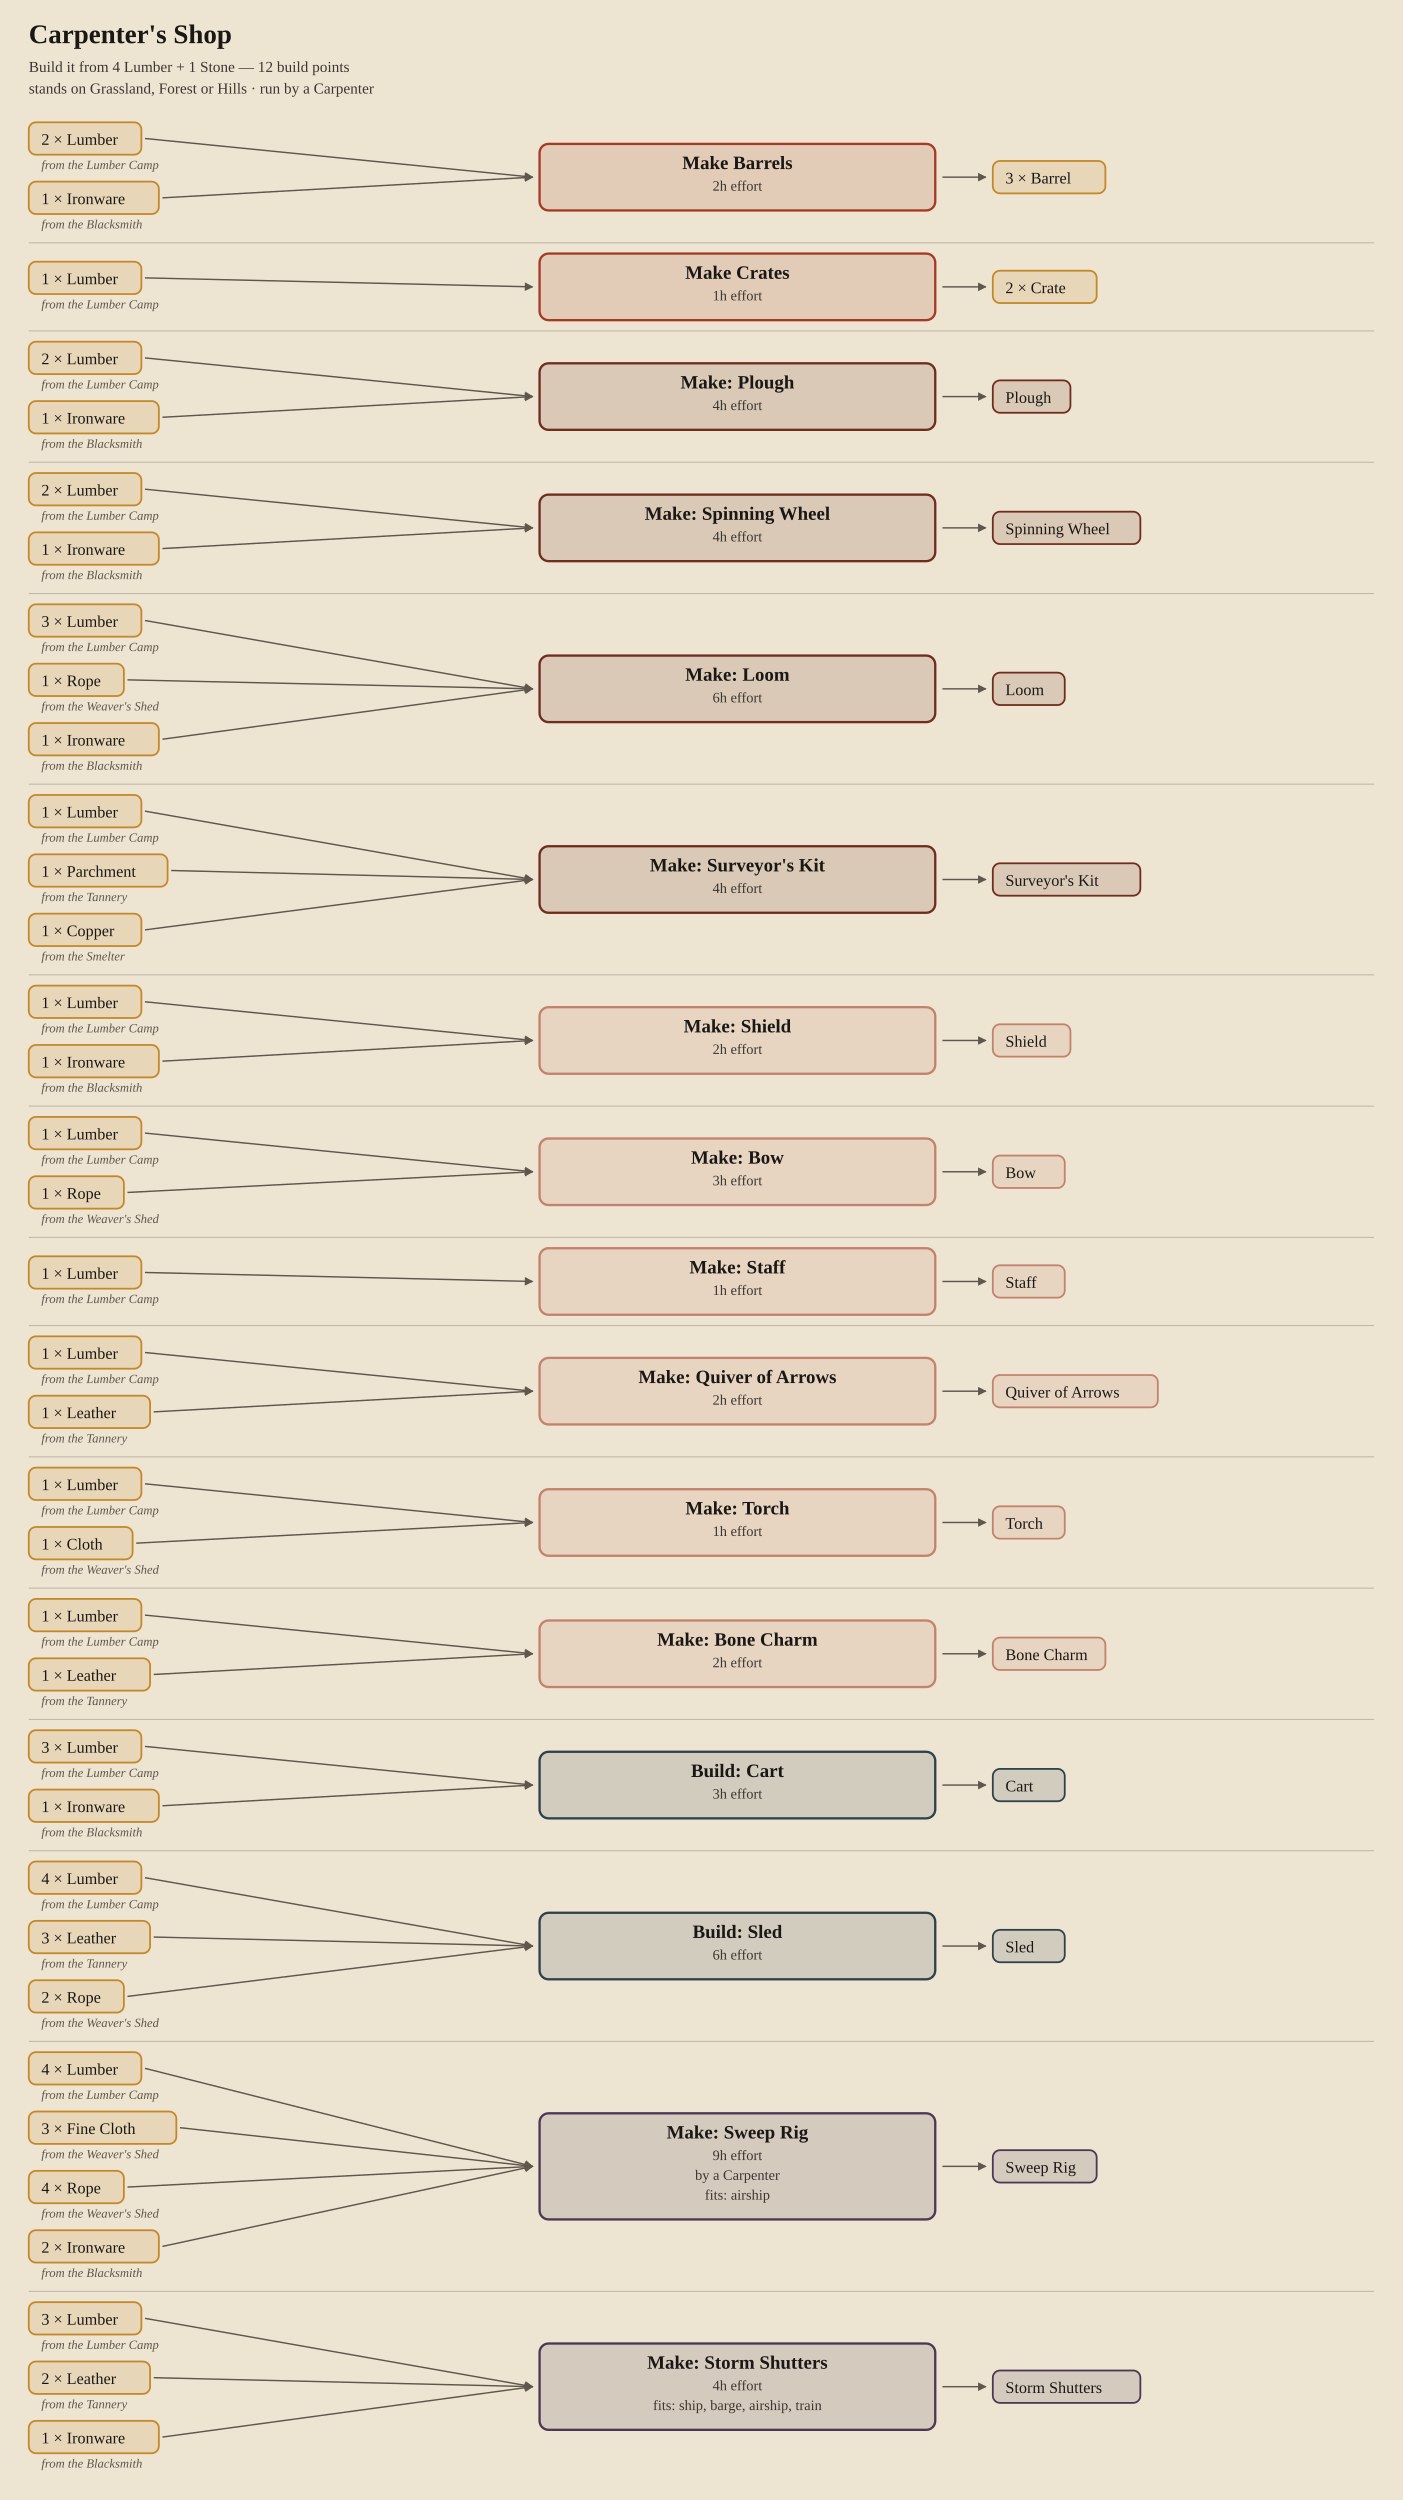
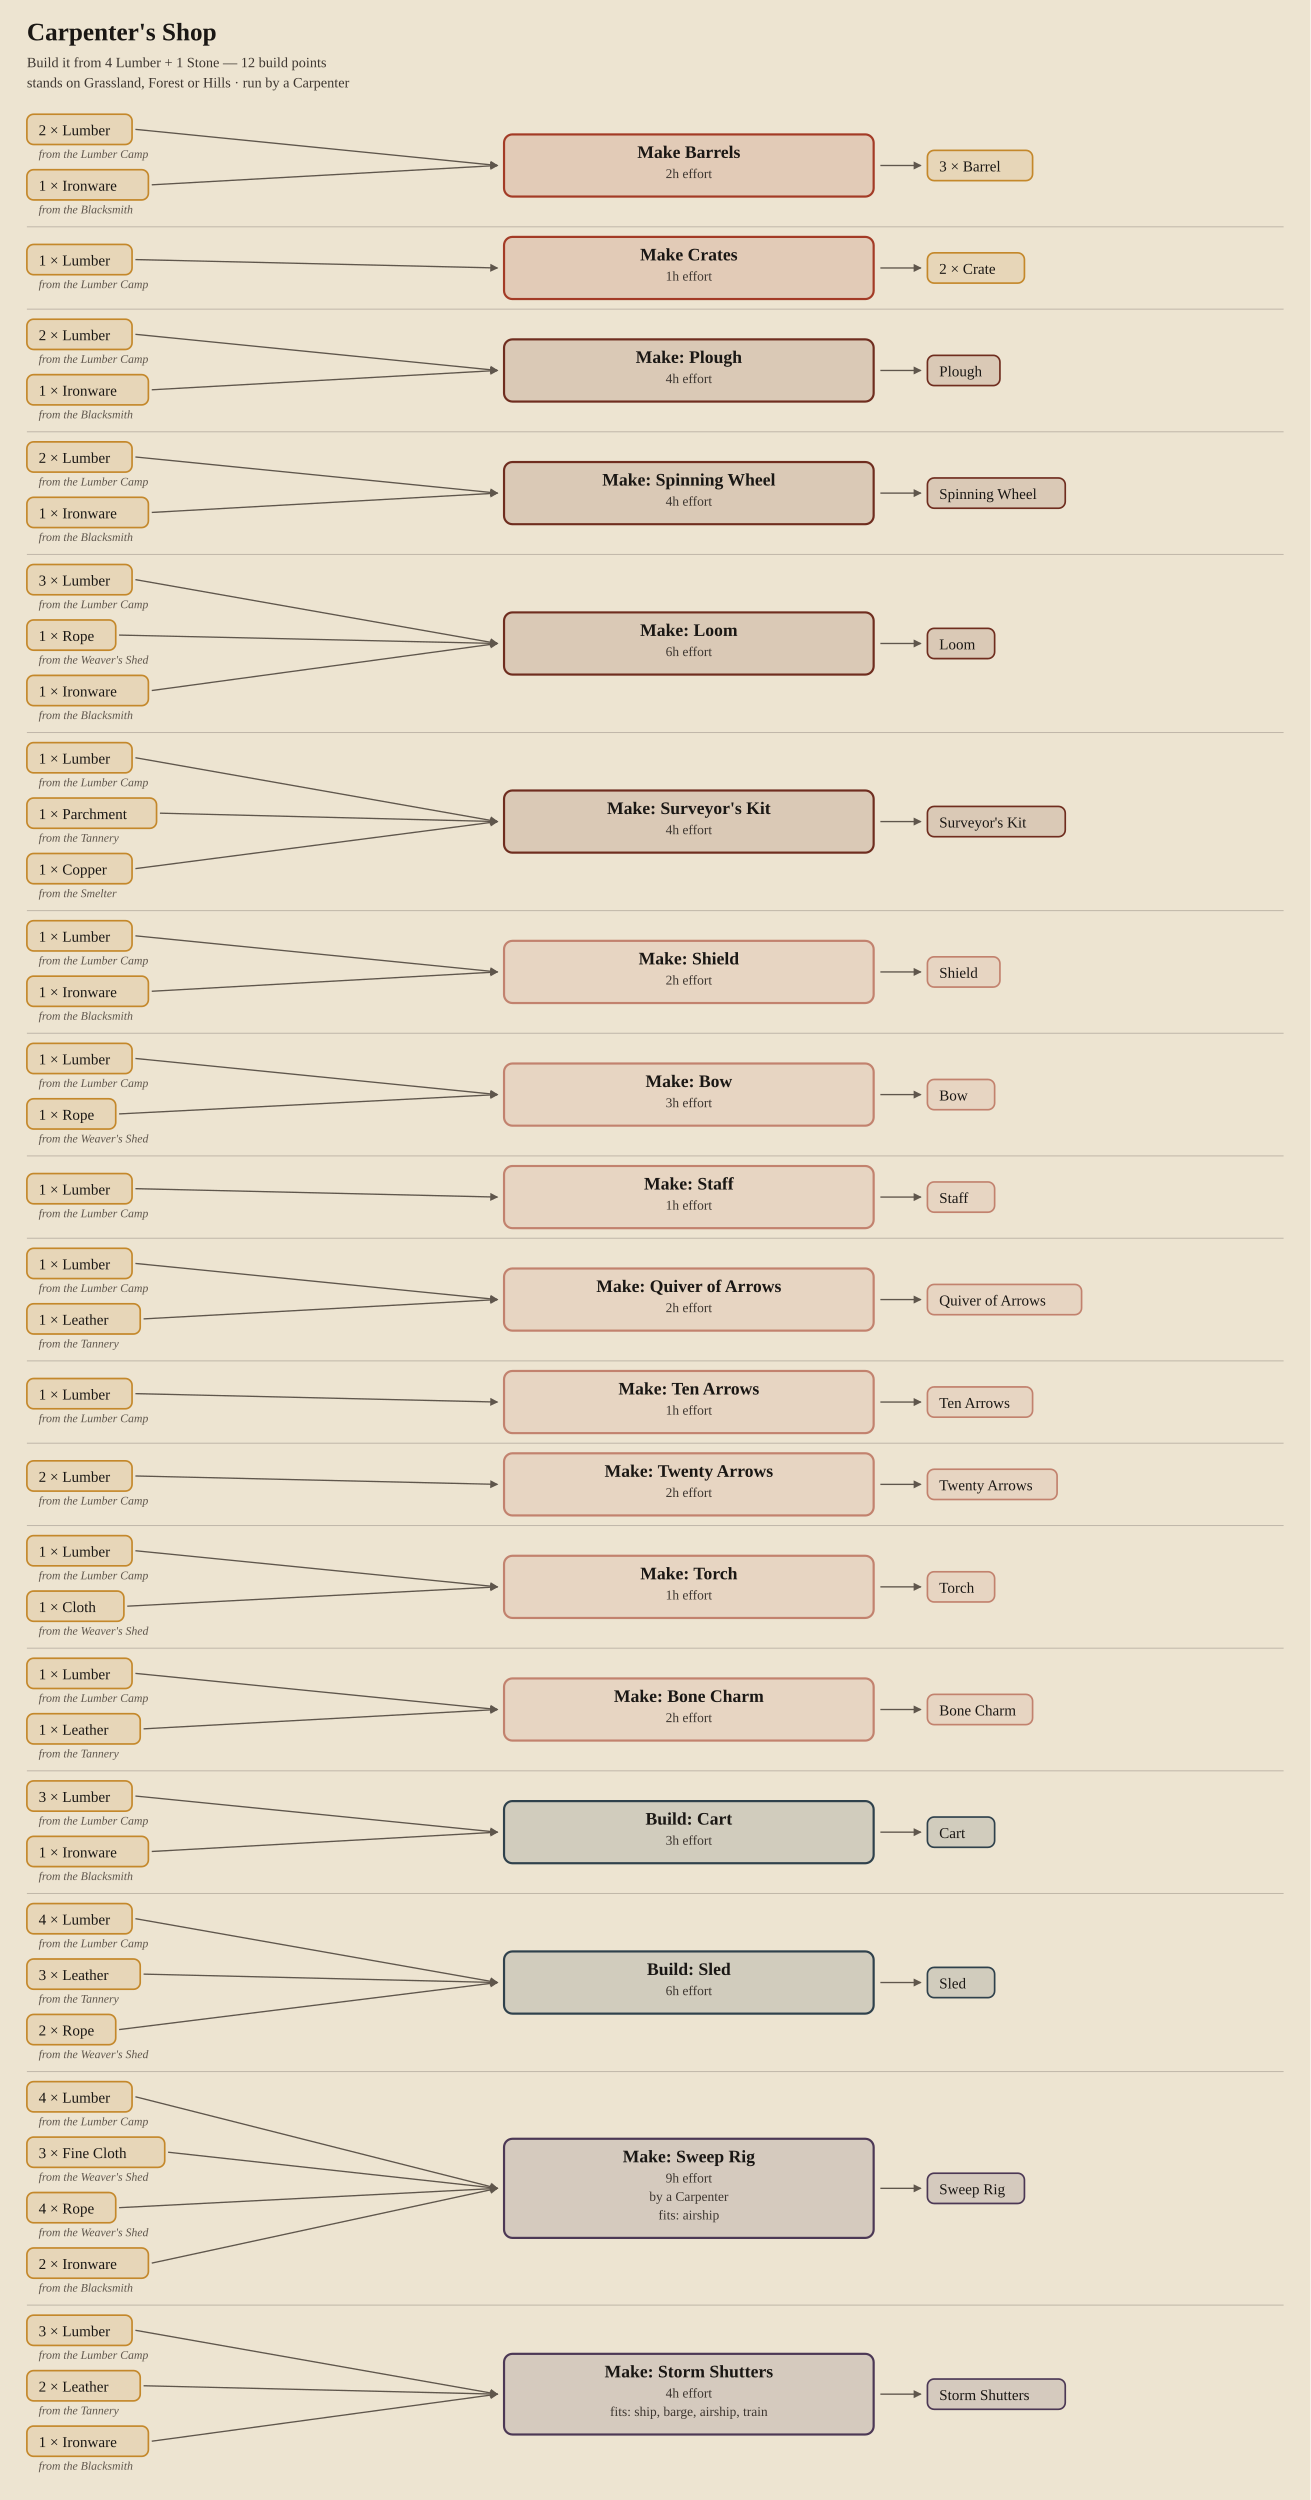
- <svg xmlns="http://www.w3.org/2000/svg" viewBox="0 0 780 1390" font-family="Georgia, 'Times New Roman', serif">
+ <svg xmlns="http://www.w3.org/2000/svg" viewBox="0 0 780 1488" font-family="Georgia, 'Times New Roman', serif">
  <defs>
    <marker id="f-arrow" viewBox="0 0 8 8" refX="7" refY="4" markerWidth="6" markerHeight="6" orient="auto">
      <path d="M0 0L8 4L0 8z" fill="#5F564C" />
    </marker>
  </defs>
-   <rect width="780" height="1390" fill="#EDE4D1" />
+   <rect width="780" height="1488" fill="#EDE4D1" />
  <text x="16" y="24" font-size="15" font-weight="bold" fill="#1A1714" class="f-token" data-kind="buildings" data-id="carpenter">Carpenter's Shop</text>
  <text x="16" y="40" font-size="8.5" fill="#3D3630">Build it from 4 Lumber + 1 Stone — 12 build points</text>
  <text x="16" y="52" font-size="8.5" fill="#3D3630">stands on Grassland, Forest or Hills · run by a Carpenter</text>
  <g class="f-token" data-kind="commodities" data-id="lumber">
    <rect x="16" y="68" width="62.6" height="18" rx="4" fill="#e7d6b8" stroke="#C4882B" stroke-width="1" />
    <text x="23" y="80.5" font-size="9" fill="#1A1714">2 × Lumber</text>
  </g>
  <text x="23" y="94" font-size="7" fill="#5F564C" font-style="italic">from the Lumber Camp</text>
  <line x1="80.6" y1="77" x2="296" y2="98.5" stroke="#5F564C" stroke-width="0.8" marker-end="url(#f-arrow)" />
  <g class="f-token" data-kind="commodities" data-id="ironware">
    <rect x="16" y="101" width="72.32" height="18" rx="4" fill="#e7d6b8" stroke="#C4882B" stroke-width="1" />
    <text x="23" y="113.5" font-size="9" fill="#1A1714">1 × Ironware</text>
  </g>
  <text x="23" y="127" font-size="7" fill="#5F564C" font-style="italic">from the Blacksmith</text>
  <line x1="90.32" y1="110" x2="296" y2="98.5" stroke="#5F564C" stroke-width="0.8" marker-end="url(#f-arrow)" />
  <g class="f-token" data-kind="recipes" data-id="make-barrel">
    <rect x="300" y="80" width="220" height="37" rx="5" fill="#e2cbb7" stroke="#A33B26" stroke-width="1.3" />
    <text x="410" y="94" text-anchor="middle" font-size="10.5" font-weight="bold" fill="#1A1714">Make Barrels</text>
    <text x="410" y="106" text-anchor="middle" font-size="8" fill="#3D3630">2h effort</text>
  </g>
  <line x1="524" y1="98.5" x2="548" y2="98.5" stroke="#5F564C" stroke-width="0.8" marker-end="url(#f-arrow)" />
  <g class="f-token" data-kind="commodities" data-id="barrel">
    <rect x="552" y="89.5" width="62.6" height="18" rx="4" fill="#e7d6b8" stroke="#C4882B" stroke-width="1" />
    <text x="559" y="102" font-size="9" fill="#1A1714">3 × Barrel</text>
  </g>
  <line x1="16" y1="135" x2="764" y2="135" stroke="#C0B7A9" stroke-width="0.6" />
  <g class="f-token" data-kind="commodities" data-id="lumber">
    <rect x="16" y="145.5" width="62.6" height="18" rx="4" fill="#e7d6b8" stroke="#C4882B" stroke-width="1" />
    <text x="23" y="158" font-size="9" fill="#1A1714">1 × Lumber</text>
  </g>
  <text x="23" y="171.5" font-size="7" fill="#5F564C" font-style="italic">from the Lumber Camp</text>
  <line x1="80.6" y1="154.5" x2="296" y2="159.5" stroke="#5F564C" stroke-width="0.8" marker-end="url(#f-arrow)" />
  <g class="f-token" data-kind="recipes" data-id="make-crate">
    <rect x="300" y="141" width="220" height="37" rx="5" fill="#e2cbb7" stroke="#A33B26" stroke-width="1.3" />
    <text x="410" y="155" text-anchor="middle" font-size="10.5" font-weight="bold" fill="#1A1714">Make Crates</text>
    <text x="410" y="167" text-anchor="middle" font-size="8" fill="#3D3630">1h effort</text>
  </g>
  <line x1="524" y1="159.5" x2="548" y2="159.5" stroke="#5F564C" stroke-width="0.8" marker-end="url(#f-arrow)" />
  <g class="f-token" data-kind="commodities" data-id="crate">
    <rect x="552" y="150.5" width="57.74" height="18" rx="4" fill="#e7d6b8" stroke="#C4882B" stroke-width="1" />
    <text x="559" y="163" font-size="9" fill="#1A1714">2 × Crate</text>
  </g>
  <line x1="16" y1="184" x2="764" y2="184" stroke="#C0B7A9" stroke-width="0.6" />
  <g class="f-token" data-kind="commodities" data-id="lumber">
    <rect x="16" y="190" width="62.6" height="18" rx="4" fill="#e7d6b8" stroke="#C4882B" stroke-width="1" />
    <text x="23" y="202.5" font-size="9" fill="#1A1714">2 × Lumber</text>
  </g>
  <text x="23" y="216" font-size="7" fill="#5F564C" font-style="italic">from the Lumber Camp</text>
  <line x1="80.6" y1="199" x2="296" y2="220.5" stroke="#5F564C" stroke-width="0.8" marker-end="url(#f-arrow)" />
  <g class="f-token" data-kind="commodities" data-id="ironware">
    <rect x="16" y="223" width="72.32" height="18" rx="4" fill="#e7d6b8" stroke="#C4882B" stroke-width="1" />
    <text x="23" y="235.5" font-size="9" fill="#1A1714">1 × Ironware</text>
  </g>
  <text x="23" y="249" font-size="7" fill="#5F564C" font-style="italic">from the Blacksmith</text>
  <line x1="90.32" y1="232" x2="296" y2="220.5" stroke="#5F564C" stroke-width="0.8" marker-end="url(#f-arrow)" />
  <g class="f-token" data-kind="tools" data-id="plough">
    <rect x="300" y="202" width="220" height="37" rx="5" fill="#dac9b6" stroke="#6f2d1f" stroke-width="1.3" />
    <text x="410" y="216" text-anchor="middle" font-size="10.5" font-weight="bold" fill="#1A1714">Make: Plough</text>
    <text x="410" y="228" text-anchor="middle" font-size="8" fill="#3D3630">4h effort</text>
  </g>
  <line x1="524" y1="220.5" x2="548" y2="220.5" stroke="#5F564C" stroke-width="0.8" marker-end="url(#f-arrow)" />
  <g class="f-token" data-kind="tools" data-id="plough">
    <rect x="552" y="211.5" width="43.16" height="18" rx="4" fill="#dac9b6" stroke="#6f2d1f" stroke-width="1" />
    <text x="559" y="224" font-size="9" fill="#1A1714">Plough</text>
  </g>
  <line x1="16" y1="257" x2="764" y2="257" stroke="#C0B7A9" stroke-width="0.6" />
  <g class="f-token" data-kind="commodities" data-id="lumber">
    <rect x="16" y="263" width="62.6" height="18" rx="4" fill="#e7d6b8" stroke="#C4882B" stroke-width="1" />
    <text x="23" y="275.5" font-size="9" fill="#1A1714">2 × Lumber</text>
  </g>
  <text x="23" y="289" font-size="7" fill="#5F564C" font-style="italic">from the Lumber Camp</text>
  <line x1="80.6" y1="272" x2="296" y2="293.5" stroke="#5F564C" stroke-width="0.8" marker-end="url(#f-arrow)" />
  <g class="f-token" data-kind="commodities" data-id="ironware">
    <rect x="16" y="296" width="72.32" height="18" rx="4" fill="#e7d6b8" stroke="#C4882B" stroke-width="1" />
    <text x="23" y="308.5" font-size="9" fill="#1A1714">1 × Ironware</text>
  </g>
  <text x="23" y="322" font-size="7" fill="#5F564C" font-style="italic">from the Blacksmith</text>
  <line x1="90.32" y1="305" x2="296" y2="293.5" stroke="#5F564C" stroke-width="0.8" marker-end="url(#f-arrow)" />
  <g class="f-token" data-kind="tools" data-id="spinning-wheel">
    <rect x="300" y="275" width="220" height="37" rx="5" fill="#dac9b6" stroke="#6f2d1f" stroke-width="1.3" />
    <text x="410" y="289" text-anchor="middle" font-size="10.5" font-weight="bold" fill="#1A1714">Make: Spinning Wheel</text>
    <text x="410" y="301" text-anchor="middle" font-size="8" fill="#3D3630">4h effort</text>
  </g>
  <line x1="524" y1="293.5" x2="548" y2="293.5" stroke="#5F564C" stroke-width="0.8" marker-end="url(#f-arrow)" />
  <g class="f-token" data-kind="tools" data-id="spinning-wheel">
    <rect x="552" y="284.5" width="82.04" height="18" rx="4" fill="#dac9b6" stroke="#6f2d1f" stroke-width="1" />
    <text x="559" y="297" font-size="9" fill="#1A1714">Spinning Wheel</text>
  </g>
  <line x1="16" y1="330" x2="764" y2="330" stroke="#C0B7A9" stroke-width="0.6" />
  <g class="f-token" data-kind="commodities" data-id="lumber">
    <rect x="16" y="336" width="62.6" height="18" rx="4" fill="#e7d6b8" stroke="#C4882B" stroke-width="1" />
    <text x="23" y="348.5" font-size="9" fill="#1A1714">3 × Lumber</text>
  </g>
  <text x="23" y="362" font-size="7" fill="#5F564C" font-style="italic">from the Lumber Camp</text>
  <line x1="80.6" y1="345" x2="296" y2="383" stroke="#5F564C" stroke-width="0.8" marker-end="url(#f-arrow)" />
  <g class="f-token" data-kind="commodities" data-id="rope">
    <rect x="16" y="369" width="52.88" height="18" rx="4" fill="#e7d6b8" stroke="#C4882B" stroke-width="1" />
    <text x="23" y="381.5" font-size="9" fill="#1A1714">1 × Rope</text>
  </g>
  <text x="23" y="395" font-size="7" fill="#5F564C" font-style="italic">from the Weaver's Shed</text>
  <line x1="70.88" y1="378" x2="296" y2="383" stroke="#5F564C" stroke-width="0.8" marker-end="url(#f-arrow)" />
  <g class="f-token" data-kind="commodities" data-id="ironware">
    <rect x="16" y="402" width="72.32" height="18" rx="4" fill="#e7d6b8" stroke="#C4882B" stroke-width="1" />
    <text x="23" y="414.5" font-size="9" fill="#1A1714">1 × Ironware</text>
  </g>
  <text x="23" y="428" font-size="7" fill="#5F564C" font-style="italic">from the Blacksmith</text>
  <line x1="90.32" y1="411" x2="296" y2="383" stroke="#5F564C" stroke-width="0.8" marker-end="url(#f-arrow)" />
  <g class="f-token" data-kind="tools" data-id="loom">
    <rect x="300" y="364.5" width="220" height="37" rx="5" fill="#dac9b6" stroke="#6f2d1f" stroke-width="1.3" />
    <text x="410" y="378.5" text-anchor="middle" font-size="10.5" font-weight="bold" fill="#1A1714">Make: Loom</text>
    <text x="410" y="390.5" text-anchor="middle" font-size="8" fill="#3D3630">6h effort</text>
  </g>
  <line x1="524" y1="383" x2="548" y2="383" stroke="#5F564C" stroke-width="0.8" marker-end="url(#f-arrow)" />
  <g class="f-token" data-kind="tools" data-id="loom">
    <rect x="552" y="374" width="40" height="18" rx="4" fill="#dac9b6" stroke="#6f2d1f" stroke-width="1" />
    <text x="559" y="386.5" font-size="9" fill="#1A1714">Loom</text>
  </g>
  <line x1="16" y1="436" x2="764" y2="436" stroke="#C0B7A9" stroke-width="0.6" />
  <g class="f-token" data-kind="commodities" data-id="lumber">
    <rect x="16" y="442" width="62.6" height="18" rx="4" fill="#e7d6b8" stroke="#C4882B" stroke-width="1" />
    <text x="23" y="454.5" font-size="9" fill="#1A1714">1 × Lumber</text>
  </g>
  <text x="23" y="468" font-size="7" fill="#5F564C" font-style="italic">from the Lumber Camp</text>
  <line x1="80.6" y1="451" x2="296" y2="489" stroke="#5F564C" stroke-width="0.8" marker-end="url(#f-arrow)" />
  <g class="f-token" data-kind="commodities" data-id="parchment">
    <rect x="16" y="475" width="77.18" height="18" rx="4" fill="#e7d6b8" stroke="#C4882B" stroke-width="1" />
    <text x="23" y="487.5" font-size="9" fill="#1A1714">1 × Parchment</text>
  </g>
  <text x="23" y="501" font-size="7" fill="#5F564C" font-style="italic">from the Tannery</text>
  <line x1="95.18" y1="484" x2="296" y2="489" stroke="#5F564C" stroke-width="0.8" marker-end="url(#f-arrow)" />
  <g class="f-token" data-kind="commodities" data-id="copper">
    <rect x="16" y="508" width="62.6" height="18" rx="4" fill="#e7d6b8" stroke="#C4882B" stroke-width="1" />
    <text x="23" y="520.5" font-size="9" fill="#1A1714">1 × Copper</text>
  </g>
  <text x="23" y="534" font-size="7" fill="#5F564C" font-style="italic">from the Smelter</text>
  <line x1="80.6" y1="517" x2="296" y2="489" stroke="#5F564C" stroke-width="0.8" marker-end="url(#f-arrow)" />
  <g class="f-token" data-kind="tools" data-id="surveyors-kit">
    <rect x="300" y="470.5" width="220" height="37" rx="5" fill="#dac9b6" stroke="#6f2d1f" stroke-width="1.3" />
    <text x="410" y="484.5" text-anchor="middle" font-size="10.5" font-weight="bold" fill="#1A1714">Make: Surveyor's Kit</text>
    <text x="410" y="496.5" text-anchor="middle" font-size="8" fill="#3D3630">4h effort</text>
  </g>
  <line x1="524" y1="489" x2="548" y2="489" stroke="#5F564C" stroke-width="0.8" marker-end="url(#f-arrow)" />
  <g class="f-token" data-kind="tools" data-id="surveyors-kit">
    <rect x="552" y="480" width="82.04" height="18" rx="4" fill="#dac9b6" stroke="#6f2d1f" stroke-width="1" />
    <text x="559" y="492.5" font-size="9" fill="#1A1714">Surveyor's Kit</text>
  </g>
  <line x1="16" y1="542" x2="764" y2="542" stroke="#C0B7A9" stroke-width="0.6" />
  <g class="f-token" data-kind="commodities" data-id="lumber">
    <rect x="16" y="548" width="62.6" height="18" rx="4" fill="#e7d6b8" stroke="#C4882B" stroke-width="1" />
    <text x="23" y="560.5" font-size="9" fill="#1A1714">1 × Lumber</text>
  </g>
  <text x="23" y="574" font-size="7" fill="#5F564C" font-style="italic">from the Lumber Camp</text>
  <line x1="80.6" y1="557" x2="296" y2="578.5" stroke="#5F564C" stroke-width="0.8" marker-end="url(#f-arrow)" />
  <g class="f-token" data-kind="commodities" data-id="ironware">
    <rect x="16" y="581" width="72.32" height="18" rx="4" fill="#e7d6b8" stroke="#C4882B" stroke-width="1" />
    <text x="23" y="593.5" font-size="9" fill="#1A1714">1 × Ironware</text>
  </g>
  <text x="23" y="607" font-size="7" fill="#5F564C" font-style="italic">from the Blacksmith</text>
  <line x1="90.32" y1="590" x2="296" y2="578.5" stroke="#5F564C" stroke-width="0.8" marker-end="url(#f-arrow)" />
  <g class="f-token" data-kind="items" data-id="shield">
    <rect x="300" y="560" width="220" height="37" rx="5" fill="#e7d5c2" stroke="#c2826e" stroke-width="1.3" />
    <text x="410" y="574" text-anchor="middle" font-size="10.5" font-weight="bold" fill="#1A1714">Make: Shield</text>
    <text x="410" y="586" text-anchor="middle" font-size="8" fill="#3D3630">2h effort</text>
  </g>
  <line x1="524" y1="578.5" x2="548" y2="578.5" stroke="#5F564C" stroke-width="0.8" marker-end="url(#f-arrow)" />
  <g class="f-token" data-kind="items" data-id="shield">
    <rect x="552" y="569.5" width="43.16" height="18" rx="4" fill="#e7d5c2" stroke="#c2826e" stroke-width="1" />
    <text x="559" y="582" font-size="9" fill="#1A1714">Shield</text>
  </g>
  <line x1="16" y1="615" x2="764" y2="615" stroke="#C0B7A9" stroke-width="0.6" />
  <g class="f-token" data-kind="commodities" data-id="lumber">
    <rect x="16" y="621" width="62.6" height="18" rx="4" fill="#e7d6b8" stroke="#C4882B" stroke-width="1" />
    <text x="23" y="633.5" font-size="9" fill="#1A1714">1 × Lumber</text>
  </g>
  <text x="23" y="647" font-size="7" fill="#5F564C" font-style="italic">from the Lumber Camp</text>
  <line x1="80.6" y1="630" x2="296" y2="651.5" stroke="#5F564C" stroke-width="0.8" marker-end="url(#f-arrow)" />
  <g class="f-token" data-kind="commodities" data-id="rope">
    <rect x="16" y="654" width="52.88" height="18" rx="4" fill="#e7d6b8" stroke="#C4882B" stroke-width="1" />
    <text x="23" y="666.5" font-size="9" fill="#1A1714">1 × Rope</text>
  </g>
  <text x="23" y="680" font-size="7" fill="#5F564C" font-style="italic">from the Weaver's Shed</text>
  <line x1="70.88" y1="663" x2="296" y2="651.5" stroke="#5F564C" stroke-width="0.8" marker-end="url(#f-arrow)" />
  <g class="f-token" data-kind="items" data-id="bow">
    <rect x="300" y="633" width="220" height="37" rx="5" fill="#e7d5c2" stroke="#c2826e" stroke-width="1.3" />
    <text x="410" y="647" text-anchor="middle" font-size="10.5" font-weight="bold" fill="#1A1714">Make: Bow</text>
    <text x="410" y="659" text-anchor="middle" font-size="8" fill="#3D3630">3h effort</text>
  </g>
  <line x1="524" y1="651.5" x2="548" y2="651.5" stroke="#5F564C" stroke-width="0.8" marker-end="url(#f-arrow)" />
  <g class="f-token" data-kind="items" data-id="bow">
    <rect x="552" y="642.5" width="40" height="18" rx="4" fill="#e7d5c2" stroke="#c2826e" stroke-width="1" />
    <text x="559" y="655" font-size="9" fill="#1A1714">Bow</text>
  </g>
  <line x1="16" y1="688" x2="764" y2="688" stroke="#C0B7A9" stroke-width="0.6" />
  <g class="f-token" data-kind="commodities" data-id="lumber">
    <rect x="16" y="698.5" width="62.6" height="18" rx="4" fill="#e7d6b8" stroke="#C4882B" stroke-width="1" />
    <text x="23" y="711" font-size="9" fill="#1A1714">1 × Lumber</text>
  </g>
  <text x="23" y="724.5" font-size="7" fill="#5F564C" font-style="italic">from the Lumber Camp</text>
  <line x1="80.6" y1="707.5" x2="296" y2="712.5" stroke="#5F564C" stroke-width="0.8" marker-end="url(#f-arrow)" />
  <g class="f-token" data-kind="items" data-id="staff">
    <rect x="300" y="694" width="220" height="37" rx="5" fill="#e7d5c2" stroke="#c2826e" stroke-width="1.3" />
    <text x="410" y="708" text-anchor="middle" font-size="10.5" font-weight="bold" fill="#1A1714">Make: Staff</text>
    <text x="410" y="720" text-anchor="middle" font-size="8" fill="#3D3630">1h effort</text>
  </g>
  <line x1="524" y1="712.5" x2="548" y2="712.5" stroke="#5F564C" stroke-width="0.8" marker-end="url(#f-arrow)" />
  <g class="f-token" data-kind="items" data-id="staff">
    <rect x="552" y="703.5" width="40" height="18" rx="4" fill="#e7d5c2" stroke="#c2826e" stroke-width="1" />
    <text x="559" y="716" font-size="9" fill="#1A1714">Staff</text>
  </g>
  <line x1="16" y1="737" x2="764" y2="737" stroke="#C0B7A9" stroke-width="0.6" />
  <g class="f-token" data-kind="commodities" data-id="lumber">
    <rect x="16" y="743" width="62.6" height="18" rx="4" fill="#e7d6b8" stroke="#C4882B" stroke-width="1" />
    <text x="23" y="755.5" font-size="9" fill="#1A1714">1 × Lumber</text>
  </g>
  <text x="23" y="769" font-size="7" fill="#5F564C" font-style="italic">from the Lumber Camp</text>
  <line x1="80.6" y1="752" x2="296" y2="773.5" stroke="#5F564C" stroke-width="0.8" marker-end="url(#f-arrow)" />
  <g class="f-token" data-kind="commodities" data-id="leather">
    <rect x="16" y="776" width="67.46" height="18" rx="4" fill="#e7d6b8" stroke="#C4882B" stroke-width="1" />
    <text x="23" y="788.5" font-size="9" fill="#1A1714">1 × Leather</text>
  </g>
  <text x="23" y="802" font-size="7" fill="#5F564C" font-style="italic">from the Tannery</text>
  <line x1="85.46" y1="785" x2="296" y2="773.5" stroke="#5F564C" stroke-width="0.8" marker-end="url(#f-arrow)" />
  <g class="f-token" data-kind="items" data-id="quiver">
    <rect x="300" y="755" width="220" height="37" rx="5" fill="#e7d5c2" stroke="#c2826e" stroke-width="1.3" />
    <text x="410" y="769" text-anchor="middle" font-size="10.5" font-weight="bold" fill="#1A1714">Make: Quiver of Arrows</text>
    <text x="410" y="781" text-anchor="middle" font-size="8" fill="#3D3630">2h effort</text>
  </g>
  <line x1="524" y1="773.5" x2="548" y2="773.5" stroke="#5F564C" stroke-width="0.8" marker-end="url(#f-arrow)" />
  <g class="f-token" data-kind="items" data-id="quiver">
    <rect x="552" y="764.5" width="91.76" height="18" rx="4" fill="#e7d5c2" stroke="#c2826e" stroke-width="1" />
    <text x="559" y="777" font-size="9" fill="#1A1714">Quiver of Arrows</text>
  </g>
  <line x1="16" y1="810" x2="764" y2="810" stroke="#C0B7A9" stroke-width="0.6" />
  <g class="f-token" data-kind="commodities" data-id="lumber">
-     <rect x="16" y="816" width="62.6" height="18" rx="4" fill="#e7d6b8" stroke="#C4882B" stroke-width="1" />
-     <text x="23" y="828.5" font-size="9" fill="#1A1714">1 × Lumber</text>
-   </g>
-   <text x="23" y="842" font-size="7" fill="#5F564C" font-style="italic">from the Lumber Camp</text>
-   <line x1="80.6" y1="825" x2="296" y2="846.5" stroke="#5F564C" stroke-width="0.8" marker-end="url(#f-arrow)" />
+     <rect x="16" y="820.5" width="62.6" height="18" rx="4" fill="#e7d6b8" stroke="#C4882B" stroke-width="1" />
+     <text x="23" y="833" font-size="9" fill="#1A1714">1 × Lumber</text>
+   </g>
+   <text x="23" y="846.5" font-size="7" fill="#5F564C" font-style="italic">from the Lumber Camp</text>
+   <line x1="80.6" y1="829.5" x2="296" y2="834.5" stroke="#5F564C" stroke-width="0.8" marker-end="url(#f-arrow)" />
+   <g class="f-token" data-kind="items" data-id="arrows-10">
+     <rect x="300" y="816" width="220" height="37" rx="5" fill="#e7d5c2" stroke="#c2826e" stroke-width="1.3" />
+     <text x="410" y="830" text-anchor="middle" font-size="10.5" font-weight="bold" fill="#1A1714">Make: Ten Arrows</text>
+     <text x="410" y="842" text-anchor="middle" font-size="8" fill="#3D3630">1h effort</text>
+   </g>
+   <line x1="524" y1="834.5" x2="548" y2="834.5" stroke="#5F564C" stroke-width="0.8" marker-end="url(#f-arrow)" />
+   <g class="f-token" data-kind="items" data-id="arrows-10">
+     <rect x="552" y="825.5" width="62.6" height="18" rx="4" fill="#e7d5c2" stroke="#c2826e" stroke-width="1" />
+     <text x="559" y="838" font-size="9" fill="#1A1714">Ten Arrows</text>
+   </g>
+   <line x1="16" y1="859" x2="764" y2="859" stroke="#C0B7A9" stroke-width="0.6" />
+   <g class="f-token" data-kind="commodities" data-id="lumber">
+     <rect x="16" y="869.5" width="62.6" height="18" rx="4" fill="#e7d6b8" stroke="#C4882B" stroke-width="1" />
+     <text x="23" y="882" font-size="9" fill="#1A1714">2 × Lumber</text>
+   </g>
+   <text x="23" y="895.5" font-size="7" fill="#5F564C" font-style="italic">from the Lumber Camp</text>
+   <line x1="80.6" y1="878.5" x2="296" y2="883.5" stroke="#5F564C" stroke-width="0.8" marker-end="url(#f-arrow)" />
+   <g class="f-token" data-kind="items" data-id="arrows-20">
+     <rect x="300" y="865" width="220" height="37" rx="5" fill="#e7d5c2" stroke="#c2826e" stroke-width="1.3" />
+     <text x="410" y="879" text-anchor="middle" font-size="10.5" font-weight="bold" fill="#1A1714">Make: Twenty Arrows</text>
+     <text x="410" y="891" text-anchor="middle" font-size="8" fill="#3D3630">2h effort</text>
+   </g>
+   <line x1="524" y1="883.5" x2="548" y2="883.5" stroke="#5F564C" stroke-width="0.8" marker-end="url(#f-arrow)" />
+   <g class="f-token" data-kind="items" data-id="arrows-20">
+     <rect x="552" y="874.5" width="77.18" height="18" rx="4" fill="#e7d5c2" stroke="#c2826e" stroke-width="1" />
+     <text x="559" y="887" font-size="9" fill="#1A1714">Twenty Arrows</text>
+   </g>
+   <line x1="16" y1="908" x2="764" y2="908" stroke="#C0B7A9" stroke-width="0.6" />
+   <g class="f-token" data-kind="commodities" data-id="lumber">
+     <rect x="16" y="914" width="62.6" height="18" rx="4" fill="#e7d6b8" stroke="#C4882B" stroke-width="1" />
+     <text x="23" y="926.5" font-size="9" fill="#1A1714">1 × Lumber</text>
+   </g>
+   <text x="23" y="940" font-size="7" fill="#5F564C" font-style="italic">from the Lumber Camp</text>
+   <line x1="80.6" y1="923" x2="296" y2="944.5" stroke="#5F564C" stroke-width="0.8" marker-end="url(#f-arrow)" />
  <g class="f-token" data-kind="commodities" data-id="cloth">
-     <rect x="16" y="849" width="57.74" height="18" rx="4" fill="#e7d6b8" stroke="#C4882B" stroke-width="1" />
-     <text x="23" y="861.5" font-size="9" fill="#1A1714">1 × Cloth</text>
-   </g>
-   <text x="23" y="875" font-size="7" fill="#5F564C" font-style="italic">from the Weaver's Shed</text>
-   <line x1="75.74" y1="858" x2="296" y2="846.5" stroke="#5F564C" stroke-width="0.8" marker-end="url(#f-arrow)" />
+     <rect x="16" y="947" width="57.74" height="18" rx="4" fill="#e7d6b8" stroke="#C4882B" stroke-width="1" />
+     <text x="23" y="959.5" font-size="9" fill="#1A1714">1 × Cloth</text>
+   </g>
+   <text x="23" y="973" font-size="7" fill="#5F564C" font-style="italic">from the Weaver's Shed</text>
+   <line x1="75.74" y1="956" x2="296" y2="944.5" stroke="#5F564C" stroke-width="0.8" marker-end="url(#f-arrow)" />
  <g class="f-token" data-kind="items" data-id="torch">
-     <rect x="300" y="828" width="220" height="37" rx="5" fill="#e7d5c2" stroke="#c2826e" stroke-width="1.3" />
-     <text x="410" y="842" text-anchor="middle" font-size="10.5" font-weight="bold" fill="#1A1714">Make: Torch</text>
-     <text x="410" y="854" text-anchor="middle" font-size="8" fill="#3D3630">1h effort</text>
-   </g>
-   <line x1="524" y1="846.5" x2="548" y2="846.5" stroke="#5F564C" stroke-width="0.8" marker-end="url(#f-arrow)" />
+     <rect x="300" y="926" width="220" height="37" rx="5" fill="#e7d5c2" stroke="#c2826e" stroke-width="1.3" />
+     <text x="410" y="940" text-anchor="middle" font-size="10.5" font-weight="bold" fill="#1A1714">Make: Torch</text>
+     <text x="410" y="952" text-anchor="middle" font-size="8" fill="#3D3630">1h effort</text>
+   </g>
+   <line x1="524" y1="944.5" x2="548" y2="944.5" stroke="#5F564C" stroke-width="0.8" marker-end="url(#f-arrow)" />
  <g class="f-token" data-kind="items" data-id="torch">
-     <rect x="552" y="837.5" width="40" height="18" rx="4" fill="#e7d5c2" stroke="#c2826e" stroke-width="1" />
-     <text x="559" y="850" font-size="9" fill="#1A1714">Torch</text>
-   </g>
-   <line x1="16" y1="883" x2="764" y2="883" stroke="#C0B7A9" stroke-width="0.6" />
-   <g class="f-token" data-kind="commodities" data-id="lumber">
-     <rect x="16" y="889" width="62.6" height="18" rx="4" fill="#e7d6b8" stroke="#C4882B" stroke-width="1" />
-     <text x="23" y="901.5" font-size="9" fill="#1A1714">1 × Lumber</text>
-   </g>
-   <text x="23" y="915" font-size="7" fill="#5F564C" font-style="italic">from the Lumber Camp</text>
-   <line x1="80.6" y1="898" x2="296" y2="919.5" stroke="#5F564C" stroke-width="0.8" marker-end="url(#f-arrow)" />
+     <rect x="552" y="935.5" width="40" height="18" rx="4" fill="#e7d5c2" stroke="#c2826e" stroke-width="1" />
+     <text x="559" y="948" font-size="9" fill="#1A1714">Torch</text>
+   </g>
+   <line x1="16" y1="981" x2="764" y2="981" stroke="#C0B7A9" stroke-width="0.6" />
+   <g class="f-token" data-kind="commodities" data-id="lumber">
+     <rect x="16" y="987" width="62.6" height="18" rx="4" fill="#e7d6b8" stroke="#C4882B" stroke-width="1" />
+     <text x="23" y="999.5" font-size="9" fill="#1A1714">1 × Lumber</text>
+   </g>
+   <text x="23" y="1013" font-size="7" fill="#5F564C" font-style="italic">from the Lumber Camp</text>
+   <line x1="80.6" y1="996" x2="296" y2="1017.5" stroke="#5F564C" stroke-width="0.8" marker-end="url(#f-arrow)" />
  <g class="f-token" data-kind="commodities" data-id="leather">
-     <rect x="16" y="922" width="67.46" height="18" rx="4" fill="#e7d6b8" stroke="#C4882B" stroke-width="1" />
-     <text x="23" y="934.5" font-size="9" fill="#1A1714">1 × Leather</text>
-   </g>
-   <text x="23" y="948" font-size="7" fill="#5F564C" font-style="italic">from the Tannery</text>
-   <line x1="85.46" y1="931" x2="296" y2="919.5" stroke="#5F564C" stroke-width="0.8" marker-end="url(#f-arrow)" />
+     <rect x="16" y="1020" width="67.46" height="18" rx="4" fill="#e7d6b8" stroke="#C4882B" stroke-width="1" />
+     <text x="23" y="1032.5" font-size="9" fill="#1A1714">1 × Leather</text>
+   </g>
+   <text x="23" y="1046" font-size="7" fill="#5F564C" font-style="italic">from the Tannery</text>
+   <line x1="85.46" y1="1029" x2="296" y2="1017.5" stroke="#5F564C" stroke-width="0.8" marker-end="url(#f-arrow)" />
  <g class="f-token" data-kind="items" data-id="talisman-bone-charm">
-     <rect x="300" y="901" width="220" height="37" rx="5" fill="#e7d5c2" stroke="#c2826e" stroke-width="1.3" />
-     <text x="410" y="915" text-anchor="middle" font-size="10.5" font-weight="bold" fill="#1A1714">Make: Bone Charm</text>
-     <text x="410" y="927" text-anchor="middle" font-size="8" fill="#3D3630">2h effort</text>
-   </g>
-   <line x1="524" y1="919.5" x2="548" y2="919.5" stroke="#5F564C" stroke-width="0.8" marker-end="url(#f-arrow)" />
+     <rect x="300" y="999" width="220" height="37" rx="5" fill="#e7d5c2" stroke="#c2826e" stroke-width="1.3" />
+     <text x="410" y="1013" text-anchor="middle" font-size="10.5" font-weight="bold" fill="#1A1714">Make: Bone Charm</text>
+     <text x="410" y="1025" text-anchor="middle" font-size="8" fill="#3D3630">2h effort</text>
+   </g>
+   <line x1="524" y1="1017.5" x2="548" y2="1017.5" stroke="#5F564C" stroke-width="0.8" marker-end="url(#f-arrow)" />
  <g class="f-token" data-kind="items" data-id="talisman-bone-charm">
-     <rect x="552" y="910.5" width="62.6" height="18" rx="4" fill="#e7d5c2" stroke="#c2826e" stroke-width="1" />
-     <text x="559" y="923" font-size="9" fill="#1A1714">Bone Charm</text>
-   </g>
-   <line x1="16" y1="956" x2="764" y2="956" stroke="#C0B7A9" stroke-width="0.6" />
-   <g class="f-token" data-kind="commodities" data-id="lumber">
-     <rect x="16" y="962" width="62.6" height="18" rx="4" fill="#e7d6b8" stroke="#C4882B" stroke-width="1" />
-     <text x="23" y="974.5" font-size="9" fill="#1A1714">3 × Lumber</text>
-   </g>
-   <text x="23" y="988" font-size="7" fill="#5F564C" font-style="italic">from the Lumber Camp</text>
-   <line x1="80.6" y1="971" x2="296" y2="992.5" stroke="#5F564C" stroke-width="0.8" marker-end="url(#f-arrow)" />
-   <g class="f-token" data-kind="commodities" data-id="ironware">
-     <rect x="16" y="995" width="72.32" height="18" rx="4" fill="#e7d6b8" stroke="#C4882B" stroke-width="1" />
-     <text x="23" y="1007.5" font-size="9" fill="#1A1714">1 × Ironware</text>
-   </g>
-   <text x="23" y="1021" font-size="7" fill="#5F564C" font-style="italic">from the Blacksmith</text>
-   <line x1="90.32" y1="1004" x2="296" y2="992.5" stroke="#5F564C" stroke-width="0.8" marker-end="url(#f-arrow)" />
+     <rect x="552" y="1008.5" width="62.6" height="18" rx="4" fill="#e7d5c2" stroke="#c2826e" stroke-width="1" />
+     <text x="559" y="1021" font-size="9" fill="#1A1714">Bone Charm</text>
+   </g>
+   <line x1="16" y1="1054" x2="764" y2="1054" stroke="#C0B7A9" stroke-width="0.6" />
+   <g class="f-token" data-kind="commodities" data-id="lumber">
+     <rect x="16" y="1060" width="62.6" height="18" rx="4" fill="#e7d6b8" stroke="#C4882B" stroke-width="1" />
+     <text x="23" y="1072.5" font-size="9" fill="#1A1714">3 × Lumber</text>
+   </g>
+   <text x="23" y="1086" font-size="7" fill="#5F564C" font-style="italic">from the Lumber Camp</text>
+   <line x1="80.6" y1="1069" x2="296" y2="1090.5" stroke="#5F564C" stroke-width="0.8" marker-end="url(#f-arrow)" />
+   <g class="f-token" data-kind="commodities" data-id="ironware">
+     <rect x="16" y="1093" width="72.32" height="18" rx="4" fill="#e7d6b8" stroke="#C4882B" stroke-width="1" />
+     <text x="23" y="1105.5" font-size="9" fill="#1A1714">1 × Ironware</text>
+   </g>
+   <text x="23" y="1119" font-size="7" fill="#5F564C" font-style="italic">from the Blacksmith</text>
+   <line x1="90.32" y1="1102" x2="296" y2="1090.5" stroke="#5F564C" stroke-width="0.8" marker-end="url(#f-arrow)" />
  <g class="f-token" data-kind="transport" data-id="cart">
-     <rect x="300" y="974" width="220" height="37" rx="5" fill="#d1ccbd" stroke="#2f414c" stroke-width="1.3" />
-     <text x="410" y="988" text-anchor="middle" font-size="10.5" font-weight="bold" fill="#1A1714">Build: Cart</text>
-     <text x="410" y="1000" text-anchor="middle" font-size="8" fill="#3D3630">3h effort</text>
-   </g>
-   <line x1="524" y1="992.5" x2="548" y2="992.5" stroke="#5F564C" stroke-width="0.8" marker-end="url(#f-arrow)" />
+     <rect x="300" y="1072" width="220" height="37" rx="5" fill="#d1ccbd" stroke="#2f414c" stroke-width="1.3" />
+     <text x="410" y="1086" text-anchor="middle" font-size="10.5" font-weight="bold" fill="#1A1714">Build: Cart</text>
+     <text x="410" y="1098" text-anchor="middle" font-size="8" fill="#3D3630">3h effort</text>
+   </g>
+   <line x1="524" y1="1090.5" x2="548" y2="1090.5" stroke="#5F564C" stroke-width="0.8" marker-end="url(#f-arrow)" />
  <g class="f-token" data-kind="transport" data-id="cart">
-     <rect x="552" y="983.5" width="40" height="18" rx="4" fill="#d1ccbd" stroke="#2f414c" stroke-width="1" />
-     <text x="559" y="996" font-size="9" fill="#1A1714">Cart</text>
-   </g>
-   <line x1="16" y1="1029" x2="764" y2="1029" stroke="#C0B7A9" stroke-width="0.6" />
-   <g class="f-token" data-kind="commodities" data-id="lumber">
-     <rect x="16" y="1035" width="62.6" height="18" rx="4" fill="#e7d6b8" stroke="#C4882B" stroke-width="1" />
-     <text x="23" y="1047.5" font-size="9" fill="#1A1714">4 × Lumber</text>
-   </g>
-   <text x="23" y="1061" font-size="7" fill="#5F564C" font-style="italic">from the Lumber Camp</text>
-   <line x1="80.6" y1="1044" x2="296" y2="1082" stroke="#5F564C" stroke-width="0.8" marker-end="url(#f-arrow)" />
+     <rect x="552" y="1081.5" width="40" height="18" rx="4" fill="#d1ccbd" stroke="#2f414c" stroke-width="1" />
+     <text x="559" y="1094" font-size="9" fill="#1A1714">Cart</text>
+   </g>
+   <line x1="16" y1="1127" x2="764" y2="1127" stroke="#C0B7A9" stroke-width="0.6" />
+   <g class="f-token" data-kind="commodities" data-id="lumber">
+     <rect x="16" y="1133" width="62.6" height="18" rx="4" fill="#e7d6b8" stroke="#C4882B" stroke-width="1" />
+     <text x="23" y="1145.5" font-size="9" fill="#1A1714">4 × Lumber</text>
+   </g>
+   <text x="23" y="1159" font-size="7" fill="#5F564C" font-style="italic">from the Lumber Camp</text>
+   <line x1="80.6" y1="1142" x2="296" y2="1180" stroke="#5F564C" stroke-width="0.8" marker-end="url(#f-arrow)" />
  <g class="f-token" data-kind="commodities" data-id="leather">
-     <rect x="16" y="1068" width="67.46" height="18" rx="4" fill="#e7d6b8" stroke="#C4882B" stroke-width="1" />
-     <text x="23" y="1080.5" font-size="9" fill="#1A1714">3 × Leather</text>
-   </g>
-   <text x="23" y="1094" font-size="7" fill="#5F564C" font-style="italic">from the Tannery</text>
-   <line x1="85.46" y1="1077" x2="296" y2="1082" stroke="#5F564C" stroke-width="0.8" marker-end="url(#f-arrow)" />
+     <rect x="16" y="1166" width="67.46" height="18" rx="4" fill="#e7d6b8" stroke="#C4882B" stroke-width="1" />
+     <text x="23" y="1178.5" font-size="9" fill="#1A1714">3 × Leather</text>
+   </g>
+   <text x="23" y="1192" font-size="7" fill="#5F564C" font-style="italic">from the Tannery</text>
+   <line x1="85.46" y1="1175" x2="296" y2="1180" stroke="#5F564C" stroke-width="0.8" marker-end="url(#f-arrow)" />
  <g class="f-token" data-kind="commodities" data-id="rope">
-     <rect x="16" y="1101" width="52.88" height="18" rx="4" fill="#e7d6b8" stroke="#C4882B" stroke-width="1" />
-     <text x="23" y="1113.5" font-size="9" fill="#1A1714">2 × Rope</text>
-   </g>
-   <text x="23" y="1127" font-size="7" fill="#5F564C" font-style="italic">from the Weaver's Shed</text>
-   <line x1="70.88" y1="1110" x2="296" y2="1082" stroke="#5F564C" stroke-width="0.8" marker-end="url(#f-arrow)" />
+     <rect x="16" y="1199" width="52.88" height="18" rx="4" fill="#e7d6b8" stroke="#C4882B" stroke-width="1" />
+     <text x="23" y="1211.5" font-size="9" fill="#1A1714">2 × Rope</text>
+   </g>
+   <text x="23" y="1225" font-size="7" fill="#5F564C" font-style="italic">from the Weaver's Shed</text>
+   <line x1="70.88" y1="1208" x2="296" y2="1180" stroke="#5F564C" stroke-width="0.8" marker-end="url(#f-arrow)" />
  <g class="f-token" data-kind="transport" data-id="sled">
-     <rect x="300" y="1063.5" width="220" height="37" rx="5" fill="#d1ccbd" stroke="#2f414c" stroke-width="1.3" />
-     <text x="410" y="1077.5" text-anchor="middle" font-size="10.5" font-weight="bold" fill="#1A1714">Build: Sled</text>
-     <text x="410" y="1089.5" text-anchor="middle" font-size="8" fill="#3D3630">6h effort</text>
-   </g>
-   <line x1="524" y1="1082" x2="548" y2="1082" stroke="#5F564C" stroke-width="0.8" marker-end="url(#f-arrow)" />
+     <rect x="300" y="1161.5" width="220" height="37" rx="5" fill="#d1ccbd" stroke="#2f414c" stroke-width="1.3" />
+     <text x="410" y="1175.5" text-anchor="middle" font-size="10.5" font-weight="bold" fill="#1A1714">Build: Sled</text>
+     <text x="410" y="1187.5" text-anchor="middle" font-size="8" fill="#3D3630">6h effort</text>
+   </g>
+   <line x1="524" y1="1180" x2="548" y2="1180" stroke="#5F564C" stroke-width="0.8" marker-end="url(#f-arrow)" />
  <g class="f-token" data-kind="transport" data-id="sled">
-     <rect x="552" y="1073" width="40" height="18" rx="4" fill="#d1ccbd" stroke="#2f414c" stroke-width="1" />
-     <text x="559" y="1085.5" font-size="9" fill="#1A1714">Sled</text>
-   </g>
-   <line x1="16" y1="1135" x2="764" y2="1135" stroke="#C0B7A9" stroke-width="0.6" />
-   <g class="f-token" data-kind="commodities" data-id="lumber">
-     <rect x="16" y="1141" width="62.6" height="18" rx="4" fill="#e7d6b8" stroke="#C4882B" stroke-width="1" />
-     <text x="23" y="1153.5" font-size="9" fill="#1A1714">4 × Lumber</text>
-   </g>
-   <text x="23" y="1167" font-size="7" fill="#5F564C" font-style="italic">from the Lumber Camp</text>
-   <line x1="80.6" y1="1150" x2="296" y2="1204.5" stroke="#5F564C" stroke-width="0.8" marker-end="url(#f-arrow)" />
+     <rect x="552" y="1171" width="40" height="18" rx="4" fill="#d1ccbd" stroke="#2f414c" stroke-width="1" />
+     <text x="559" y="1183.5" font-size="9" fill="#1A1714">Sled</text>
+   </g>
+   <line x1="16" y1="1233" x2="764" y2="1233" stroke="#C0B7A9" stroke-width="0.6" />
+   <g class="f-token" data-kind="commodities" data-id="lumber">
+     <rect x="16" y="1239" width="62.6" height="18" rx="4" fill="#e7d6b8" stroke="#C4882B" stroke-width="1" />
+     <text x="23" y="1251.5" font-size="9" fill="#1A1714">4 × Lumber</text>
+   </g>
+   <text x="23" y="1265" font-size="7" fill="#5F564C" font-style="italic">from the Lumber Camp</text>
+   <line x1="80.6" y1="1248" x2="296" y2="1302.5" stroke="#5F564C" stroke-width="0.8" marker-end="url(#f-arrow)" />
  <g class="f-token" data-kind="commodities" data-id="fine-cloth">
-     <rect x="16" y="1174" width="82.04" height="18" rx="4" fill="#e7d6b8" stroke="#C4882B" stroke-width="1" />
-     <text x="23" y="1186.5" font-size="9" fill="#1A1714">3 × Fine Cloth</text>
-   </g>
-   <text x="23" y="1200" font-size="7" fill="#5F564C" font-style="italic">from the Weaver's Shed</text>
-   <line x1="100.04" y1="1183" x2="296" y2="1204.5" stroke="#5F564C" stroke-width="0.8" marker-end="url(#f-arrow)" />
+     <rect x="16" y="1272" width="82.04" height="18" rx="4" fill="#e7d6b8" stroke="#C4882B" stroke-width="1" />
+     <text x="23" y="1284.5" font-size="9" fill="#1A1714">3 × Fine Cloth</text>
+   </g>
+   <text x="23" y="1298" font-size="7" fill="#5F564C" font-style="italic">from the Weaver's Shed</text>
+   <line x1="100.04" y1="1281" x2="296" y2="1302.5" stroke="#5F564C" stroke-width="0.8" marker-end="url(#f-arrow)" />
  <g class="f-token" data-kind="commodities" data-id="rope">
-     <rect x="16" y="1207" width="52.88" height="18" rx="4" fill="#e7d6b8" stroke="#C4882B" stroke-width="1" />
-     <text x="23" y="1219.5" font-size="9" fill="#1A1714">4 × Rope</text>
-   </g>
-   <text x="23" y="1233" font-size="7" fill="#5F564C" font-style="italic">from the Weaver's Shed</text>
-   <line x1="70.88" y1="1216" x2="296" y2="1204.5" stroke="#5F564C" stroke-width="0.8" marker-end="url(#f-arrow)" />
-   <g class="f-token" data-kind="commodities" data-id="ironware">
-     <rect x="16" y="1240" width="72.32" height="18" rx="4" fill="#e7d6b8" stroke="#C4882B" stroke-width="1" />
-     <text x="23" y="1252.5" font-size="9" fill="#1A1714">2 × Ironware</text>
-   </g>
-   <text x="23" y="1266" font-size="7" fill="#5F564C" font-style="italic">from the Blacksmith</text>
-   <line x1="90.32" y1="1249" x2="296" y2="1204.5" stroke="#5F564C" stroke-width="0.8" marker-end="url(#f-arrow)" />
+     <rect x="16" y="1305" width="52.88" height="18" rx="4" fill="#e7d6b8" stroke="#C4882B" stroke-width="1" />
+     <text x="23" y="1317.5" font-size="9" fill="#1A1714">4 × Rope</text>
+   </g>
+   <text x="23" y="1331" font-size="7" fill="#5F564C" font-style="italic">from the Weaver's Shed</text>
+   <line x1="70.88" y1="1314" x2="296" y2="1302.5" stroke="#5F564C" stroke-width="0.8" marker-end="url(#f-arrow)" />
+   <g class="f-token" data-kind="commodities" data-id="ironware">
+     <rect x="16" y="1338" width="72.32" height="18" rx="4" fill="#e7d6b8" stroke="#C4882B" stroke-width="1" />
+     <text x="23" y="1350.5" font-size="9" fill="#1A1714">2 × Ironware</text>
+   </g>
+   <text x="23" y="1364" font-size="7" fill="#5F564C" font-style="italic">from the Blacksmith</text>
+   <line x1="90.32" y1="1347" x2="296" y2="1302.5" stroke="#5F564C" stroke-width="0.8" marker-end="url(#f-arrow)" />
  <g class="f-token" data-kind="modifications" data-id="sweep-rig">
-     <rect x="300" y="1175" width="220" height="59" rx="5" fill="#d5cabe" stroke="#4c3855" stroke-width="1.3" />
-     <text x="410" y="1189" text-anchor="middle" font-size="10.5" font-weight="bold" fill="#1A1714">Make: Sweep Rig</text>
-     <text x="410" y="1201" text-anchor="middle" font-size="8" fill="#3D3630">9h effort</text>
-     <text x="410" y="1212" text-anchor="middle" font-size="8" fill="#3D3630">by a Carpenter</text>
-     <text x="410" y="1223" text-anchor="middle" font-size="8" fill="#3D3630">fits: airship</text>
-   </g>
-   <line x1="524" y1="1204.5" x2="548" y2="1204.5" stroke="#5F564C" stroke-width="0.8" marker-end="url(#f-arrow)" />
+     <rect x="300" y="1273" width="220" height="59" rx="5" fill="#d5cabe" stroke="#4c3855" stroke-width="1.3" />
+     <text x="410" y="1287" text-anchor="middle" font-size="10.5" font-weight="bold" fill="#1A1714">Make: Sweep Rig</text>
+     <text x="410" y="1299" text-anchor="middle" font-size="8" fill="#3D3630">9h effort</text>
+     <text x="410" y="1310" text-anchor="middle" font-size="8" fill="#3D3630">by a Carpenter</text>
+     <text x="410" y="1321" text-anchor="middle" font-size="8" fill="#3D3630">fits: airship</text>
+   </g>
+   <line x1="524" y1="1302.5" x2="548" y2="1302.5" stroke="#5F564C" stroke-width="0.8" marker-end="url(#f-arrow)" />
  <g class="f-token" data-kind="modifications" data-id="sweep-rig">
-     <rect x="552" y="1195.5" width="57.74" height="18" rx="4" fill="#d5cabe" stroke="#4c3855" stroke-width="1" />
-     <text x="559" y="1208" font-size="9" fill="#1A1714">Sweep Rig</text>
-   </g>
-   <line x1="16" y1="1274" x2="764" y2="1274" stroke="#C0B7A9" stroke-width="0.6" />
-   <g class="f-token" data-kind="commodities" data-id="lumber">
-     <rect x="16" y="1280" width="62.6" height="18" rx="4" fill="#e7d6b8" stroke="#C4882B" stroke-width="1" />
-     <text x="23" y="1292.5" font-size="9" fill="#1A1714">3 × Lumber</text>
-   </g>
-   <text x="23" y="1306" font-size="7" fill="#5F564C" font-style="italic">from the Lumber Camp</text>
-   <line x1="80.6" y1="1289" x2="296" y2="1327" stroke="#5F564C" stroke-width="0.8" marker-end="url(#f-arrow)" />
+     <rect x="552" y="1293.5" width="57.74" height="18" rx="4" fill="#d5cabe" stroke="#4c3855" stroke-width="1" />
+     <text x="559" y="1306" font-size="9" fill="#1A1714">Sweep Rig</text>
+   </g>
+   <line x1="16" y1="1372" x2="764" y2="1372" stroke="#C0B7A9" stroke-width="0.6" />
+   <g class="f-token" data-kind="commodities" data-id="lumber">
+     <rect x="16" y="1378" width="62.6" height="18" rx="4" fill="#e7d6b8" stroke="#C4882B" stroke-width="1" />
+     <text x="23" y="1390.5" font-size="9" fill="#1A1714">3 × Lumber</text>
+   </g>
+   <text x="23" y="1404" font-size="7" fill="#5F564C" font-style="italic">from the Lumber Camp</text>
+   <line x1="80.6" y1="1387" x2="296" y2="1425" stroke="#5F564C" stroke-width="0.8" marker-end="url(#f-arrow)" />
  <g class="f-token" data-kind="commodities" data-id="leather">
-     <rect x="16" y="1313" width="67.46" height="18" rx="4" fill="#e7d6b8" stroke="#C4882B" stroke-width="1" />
-     <text x="23" y="1325.5" font-size="9" fill="#1A1714">2 × Leather</text>
-   </g>
-   <text x="23" y="1339" font-size="7" fill="#5F564C" font-style="italic">from the Tannery</text>
-   <line x1="85.46" y1="1322" x2="296" y2="1327" stroke="#5F564C" stroke-width="0.8" marker-end="url(#f-arrow)" />
-   <g class="f-token" data-kind="commodities" data-id="ironware">
-     <rect x="16" y="1346" width="72.32" height="18" rx="4" fill="#e7d6b8" stroke="#C4882B" stroke-width="1" />
-     <text x="23" y="1358.5" font-size="9" fill="#1A1714">1 × Ironware</text>
-   </g>
-   <text x="23" y="1372" font-size="7" fill="#5F564C" font-style="italic">from the Blacksmith</text>
-   <line x1="90.32" y1="1355" x2="296" y2="1327" stroke="#5F564C" stroke-width="0.8" marker-end="url(#f-arrow)" />
+     <rect x="16" y="1411" width="67.46" height="18" rx="4" fill="#e7d6b8" stroke="#C4882B" stroke-width="1" />
+     <text x="23" y="1423.5" font-size="9" fill="#1A1714">2 × Leather</text>
+   </g>
+   <text x="23" y="1437" font-size="7" fill="#5F564C" font-style="italic">from the Tannery</text>
+   <line x1="85.46" y1="1420" x2="296" y2="1425" stroke="#5F564C" stroke-width="0.8" marker-end="url(#f-arrow)" />
+   <g class="f-token" data-kind="commodities" data-id="ironware">
+     <rect x="16" y="1444" width="72.32" height="18" rx="4" fill="#e7d6b8" stroke="#C4882B" stroke-width="1" />
+     <text x="23" y="1456.5" font-size="9" fill="#1A1714">1 × Ironware</text>
+   </g>
+   <text x="23" y="1470" font-size="7" fill="#5F564C" font-style="italic">from the Blacksmith</text>
+   <line x1="90.32" y1="1453" x2="296" y2="1425" stroke="#5F564C" stroke-width="0.8" marker-end="url(#f-arrow)" />
  <g class="f-token" data-kind="modifications" data-id="storm-shutters">
-     <rect x="300" y="1303" width="220" height="48" rx="5" fill="#d5cabe" stroke="#4c3855" stroke-width="1.3" />
-     <text x="410" y="1317" text-anchor="middle" font-size="10.5" font-weight="bold" fill="#1A1714">Make: Storm Shutters</text>
-     <text x="410" y="1329" text-anchor="middle" font-size="8" fill="#3D3630">4h effort</text>
-     <text x="410" y="1340" text-anchor="middle" font-size="8" fill="#3D3630">fits: ship, barge, airship, train</text>
-   </g>
-   <line x1="524" y1="1327" x2="548" y2="1327" stroke="#5F564C" stroke-width="0.8" marker-end="url(#f-arrow)" />
+     <rect x="300" y="1401" width="220" height="48" rx="5" fill="#d5cabe" stroke="#4c3855" stroke-width="1.3" />
+     <text x="410" y="1415" text-anchor="middle" font-size="10.5" font-weight="bold" fill="#1A1714">Make: Storm Shutters</text>
+     <text x="410" y="1427" text-anchor="middle" font-size="8" fill="#3D3630">4h effort</text>
+     <text x="410" y="1438" text-anchor="middle" font-size="8" fill="#3D3630">fits: ship, barge, airship, train</text>
+   </g>
+   <line x1="524" y1="1425" x2="548" y2="1425" stroke="#5F564C" stroke-width="0.8" marker-end="url(#f-arrow)" />
  <g class="f-token" data-kind="modifications" data-id="storm-shutters">
-     <rect x="552" y="1318" width="82.04" height="18" rx="4" fill="#d5cabe" stroke="#4c3855" stroke-width="1" />
-     <text x="559" y="1330.5" font-size="9" fill="#1A1714">Storm Shutters</text>
+     <rect x="552" y="1416" width="82.04" height="18" rx="4" fill="#d5cabe" stroke="#4c3855" stroke-width="1" />
+     <text x="559" y="1428.5" font-size="9" fill="#1A1714">Storm Shutters</text>
  </g>
</svg>
